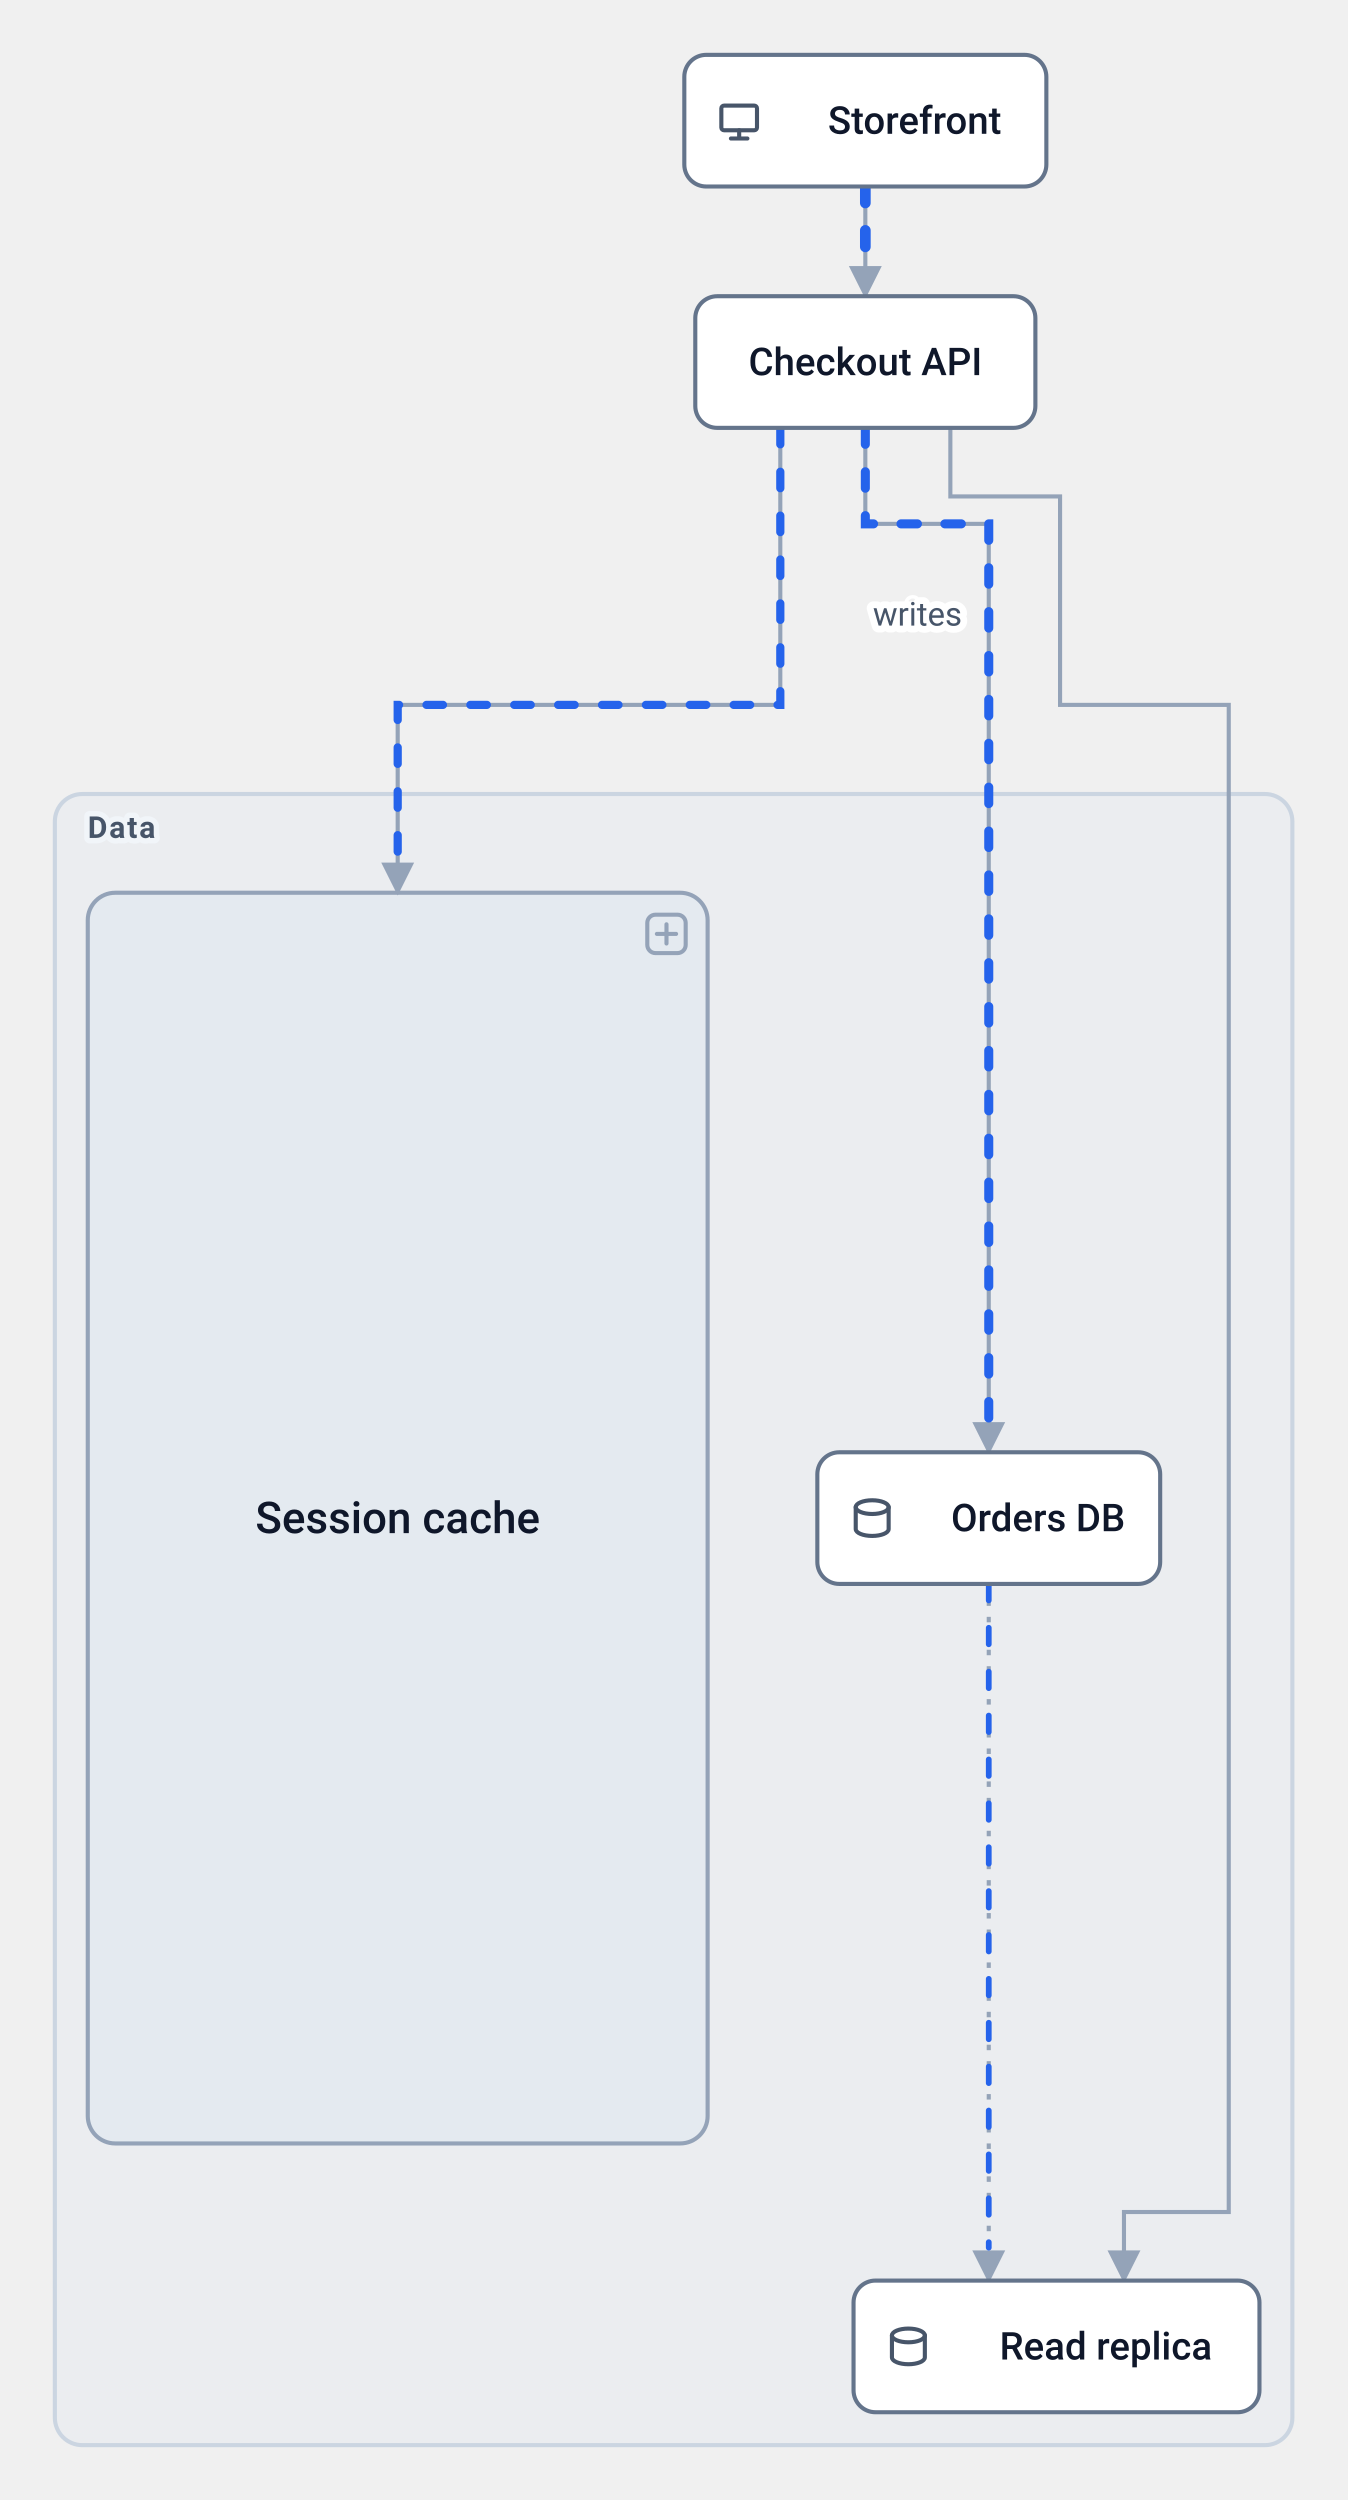
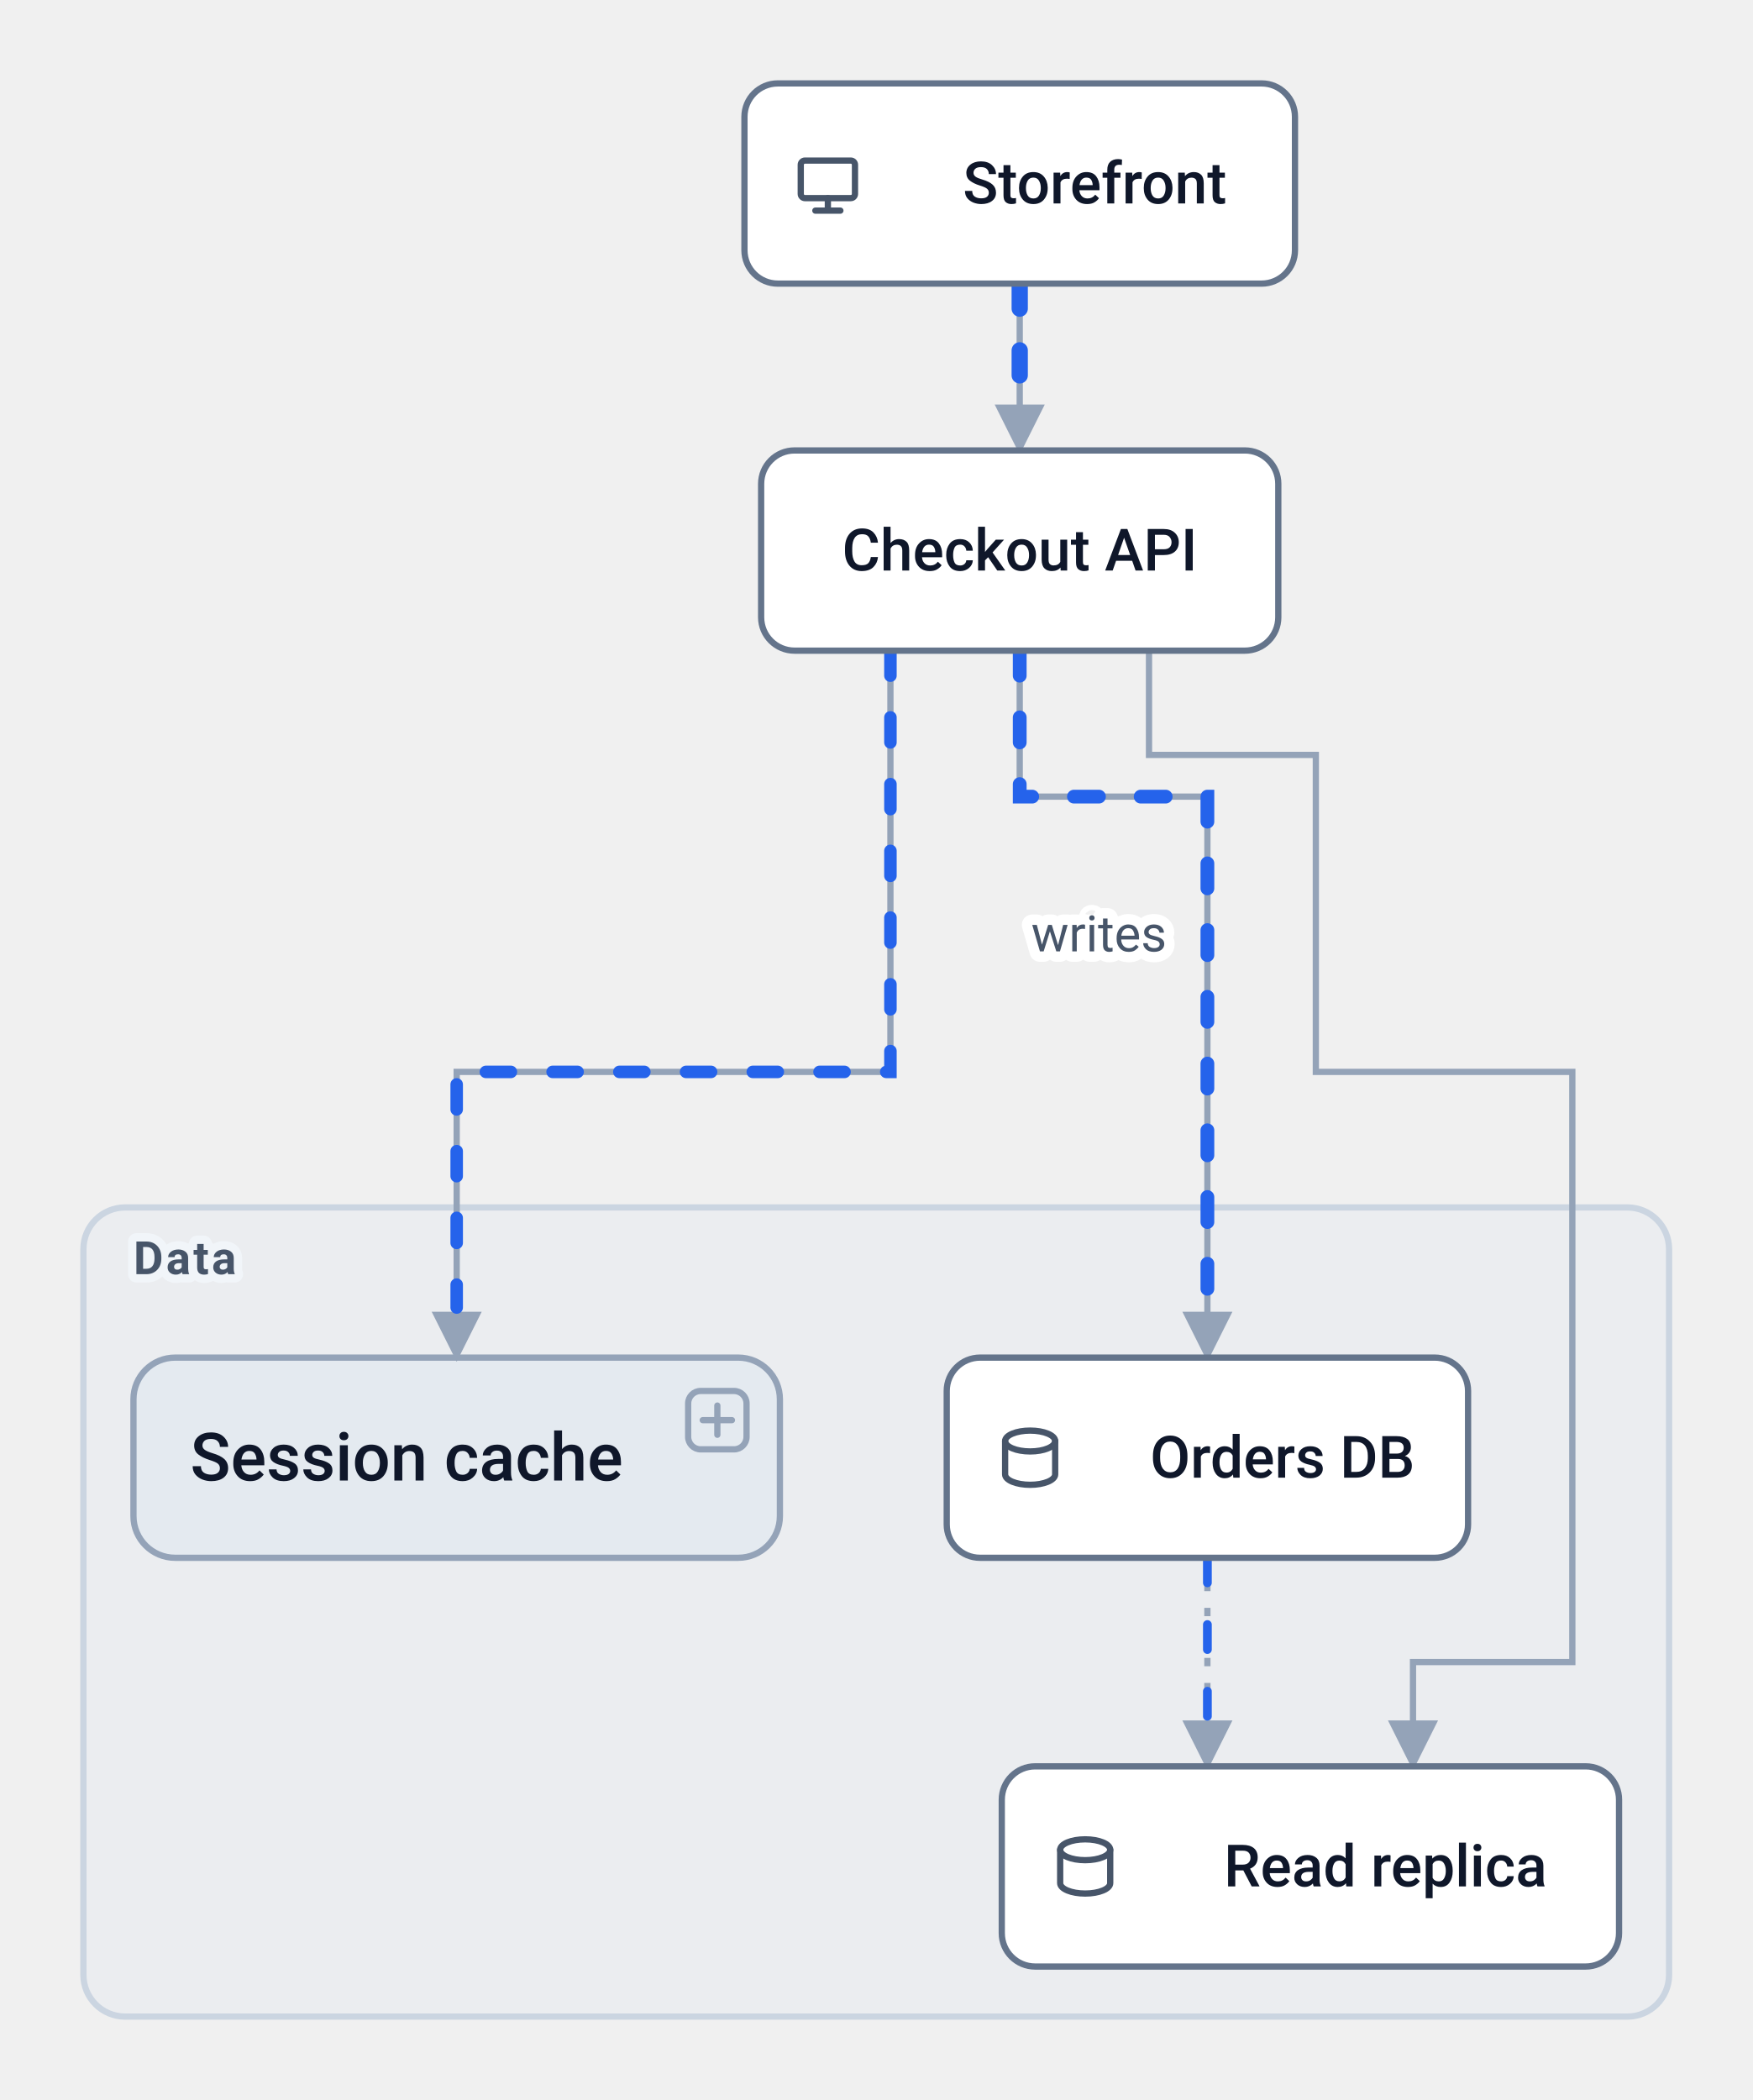
- <svg xmlns="http://www.w3.org/2000/svg" viewBox="0 0 491.2 911.5" width="491.2" height="911.5" data-orrery="1">
+ <svg xmlns="http://www.w3.org/2000/svg" viewBox="0 0 420.2 503.5" width="420.2" height="503.5" data-orrery="1">
  <style>.group-box{fill:#e2e8f0;fill-opacity:.35;stroke:#cbd5e1;stroke-width:1.5}
.group-label{font:600 11px system-ui,-apple-system,"Segoe UI",Roboto,sans-serif;fill:#475569;letter-spacing:.06em;text-transform:uppercase;paint-order:stroke;stroke:#f1f5f9;stroke-width:4px;stroke-linejoin:round}
- [data-lod="detail"]{opacity:0}
.group[data-collapsed] .group-box{fill-opacity:.7}
.summary-label{font:500 16px system-ui,-apple-system,"Segoe UI",Roboto,sans-serif;fill:#0f172a;text-anchor:middle;dominant-baseline:central}
.summary-open{fill:none;stroke:#94a3b8;stroke-width:1.5;stroke-linecap:round}
.node-box{fill:#ffffff;stroke:#64748b;stroke-width:1.5}
.node-label{font:500 14px system-ui,-apple-system,"Segoe UI",Roboto,sans-serif;fill:#0f172a;text-anchor:middle;dominant-baseline:central}
.node-tech{font:11px system-ui,-apple-system,"Segoe UI",Roboto,sans-serif;fill:#64748b;text-anchor:middle;dominant-baseline:central}
.replicas rect{fill:#ffffff;stroke:#94a3b8;stroke-width:1.5}
.badge{font:600 11px system-ui,-apple-system,"Segoe UI",Roboto,sans-serif;fill:#475569;text-anchor:end;dominant-baseline:central}
.node[data-ghost]{opacity:.5}.node[data-ghost] .node-box{stroke-dasharray:3 3}.node[data-ghost] .node-label{font-style:italic}
.glyph{fill:none;stroke:#475569;stroke-width:1.5;stroke-linejoin:round;stroke-linecap:round}
.glyph-text{font:600 13px system-ui,-apple-system,"Segoe UI",Roboto,sans-serif;fill:#475569;text-anchor:middle;dominant-baseline:central}
.edge{fill:none;stroke:#94a3b8;stroke-width:1.5}
.flow{fill:none;stroke:#2563eb;stroke-linecap:round;stroke-dasharray:6 10;animation:orrery-flow 1s linear infinite}
.edge-label{font:12px system-ui,-apple-system,"Segoe UI",Roboto,sans-serif;fill:#475569;text-anchor:middle;dominant-baseline:central;paint-order:stroke;stroke:#ffffff;stroke-width:5px;stroke-linejoin:round}
.legend text{font:12px system-ui,-apple-system,"Segoe UI",Roboto,sans-serif;fill:#475569;dominant-baseline:central}.legend .legend-name{font-weight:600;fill:#0f172a}
.step-note{font:500 12px system-ui,-apple-system,"Segoe UI",Roboto,sans-serif;fill:#475569;dominant-baseline:central}
@keyframes orrery-flow{to{stroke-dashoffset:-16}}
@keyframes orrery-pulse{0%{stroke-opacity:1}50%{stroke-opacity:0.4}100%{stroke-opacity:1}}
.kind-external .node-box{stroke-dasharray:5 4;fill:#f8fafc}
.gk-region .group-box{stroke-dasharray:8 6}
.gk-zone .group-box{stroke-dasharray:3 5}
.gk-cluster .group-box{stroke:#94a3b8}
.gk-boundary .group-box{stroke:#dc2626;fill-opacity:0;stroke-dasharray:8 6}
.edge-async{stroke-dasharray:6 5}
.edge-replication{stroke-dasharray:2 4}
.edge-dataflow{stroke-width:3}
.st-degraded .node-box{stroke:#d97706;stroke-width:2;fill:#fffbeb}
.st-degraded .group-box{stroke:#d97706;stroke-width:2;fill:#fffbeb}
.st-degraded .node-label{fill:#92400e}
.st-degraded .group-label{fill:#92400e}
.st-failed .node-box{stroke:#dc2626;stroke-width:2;fill:#fef2f2;animation:orrery-pulse 1.2s linear infinite}
.st-failed .group-box{stroke:#dc2626;stroke-width:2;fill:#fef2f2;animation:orrery-pulse 1.2s linear infinite}
.st-failed .node-label{fill:#991b1b}
.st-failed .group-label{fill:#991b1b}
.st-off .node-box{stroke-dasharray:4 4}
.st-off .group-box{stroke-dasharray:4 4}
.st-off{opacity:0.45}</style>
  <defs>
    <marker id="arrow" viewBox="0 0 12 12" refX="11" refY="6" markerWidth="12" markerHeight="12" markerUnits="userSpaceOnUse" orient="auto">
      <path d="M0 0L12 6L0 12z" fill="#94a3b8" />
    </marker>
    <marker id="arrow-start" viewBox="0 0 12 12" refX="1" refY="6" markerWidth="12" markerHeight="12" markerUnits="userSpaceOnUse" orient="auto">
      <path d="M12 0L0 6L12 12z" fill="#94a3b8" />
    </marker>
  </defs>
  <g class="scene">
-     <g class="view" data-view="overview" data-title="Overview" data-size="491.2 911.5">
+     <g class="view" data-view="overview" data-open="" data-title="Overview" data-size="420.2 503.5">
      <g class="groups">
-         <g class="group gk-tier st-on" data-group="data" data-bbox="20 289.5 451.2 602" data-state="on">
-           <rect class="group-box" x="20" y="289.5" width="451.2" height="602" rx="10" />
-           <text class="group-label" x="32" y="305.5">Data</text>
+         <g class="group gk-tier st-on" data-group="data" data-bbox="20 289.5 380.2 194" data-state="on" transform="translate(20 289.5)">
+           <rect class="group-box" width="380.2" height="194" rx="10" />
+           <text class="group-label" x="12" y="16">Data</text>
        </g>
-         <g class="group gk-cluster st-on" data-group="sessions" data-bbox="32 325.5 226 456" data-state="on" data-collapsed="0">
-           <rect class="group-box" x="32" y="325.5" width="226" height="456" rx="10" />
-           <text class="group-label" data-lod="detail" data-for="sessions" x="44" y="341.5">Session cache</text>
-           <g class="lod-summary" data-lod="summary" data-for="sessions">
-             <text class="summary-label" x="145" y="553.5">Session cache</text>
-             <g class="summary-open" transform="translate(236 333.5)">
-               <rect width="14" height="14" rx="3" />
-               <path d="M7 3.5v7M3.5 7h7" />
-             </g>
-           </g>
-         </g>
-         <g class="group gk-cluster st-on" data-group="cache-a" data-bbox="44 361.5 202 184" data-state="on" data-collapsed="2" data-lod="detail" data-for="sessions">
-           <rect class="group-box" x="44" y="361.5" width="202" height="184" rx="10" />
-           <text class="group-label" data-lod="detail" data-for="cache-a" x="56" y="377.5">Node A</text>
-           <g class="lod-summary" data-lod="summary" data-for="cache-a">
-             <text class="summary-label" x="145" y="453.5">Node A</text>
-             <g class="summary-open" transform="translate(224 369.5)">
-               <rect width="14" height="14" rx="3" />
-               <path d="M7 3.5v7M3.5 7h7" />
-             </g>
-           </g>
-         </g>
-         <g class="group gk-cluster st-on" data-group="cache-b" data-bbox="44 585.5 202 184" data-state="on" data-collapsed="2" data-lod="detail" data-for="sessions">
-           <rect class="group-box" x="44" y="585.5" width="202" height="184" rx="10" />
-           <text class="group-label" data-lod="detail" data-for="cache-b" x="56" y="601.5">Node B</text>
-           <g class="lod-summary" data-lod="summary" data-for="cache-b">
-             <text class="summary-label" x="145" y="677.5">Node B</text>
-             <g class="summary-open" transform="translate(224 593.5)">
+         <g class="group gk-cluster st-on" data-group="sessions" data-bbox="32 325.5 155 48" data-state="on" data-collapsed="4" transform="translate(32 325.5)">
+           <rect class="group-box" width="155" height="48" rx="10" />
+           <g class="lod-summary">
+             <text class="summary-label" x="65.5" y="24">Session cache</text>
+             <g class="summary-open" transform="translate(133 8)">
              <rect width="14" height="14" rx="3" />
              <path d="M7 3.5v7M3.5 7h7" />
            </g>
          </g>
        </g>
      </g>
      <g class="edges">
-         <path class="edge edge-sync" data-edge="web-&gt;api" data-kind="sync" d="M315.5 68 L315.5 108" marker-end="url(#arrow)" />
-         <path class="flow" data-flow="web-&gt;api" data-load="0.8" d="M315.5 68 L315.5 96" style="stroke-width:3.9;animation-duration:1s" />
-         <path class="edge edge-sync" data-edge="api-&gt;db" data-kind="sync" d="M315.5 156 L315.5 191 L360.5 191 L360.5 529.5" marker-end="url(#arrow)" />
-         <path class="flow" data-flow="api-&gt;db" data-load="0.6" d="M315.5 156 L315.5 191 L360.5 191 L360.5 517.5" style="stroke-width:3.3;animation-duration:1.5s" />
-         <text class="edge-label" x="334.5" y="224">writes</text>
-         <path class="edge edge-sync" data-edge="failover" data-kind="sync" d="M346.5 156 L346.5 181 L386.5 181 L386.5 257 L448 257 L448 806.5 L409.8 806.5 L409.8 831.5" marker-end="url(#arrow)" />
-         <path class="flow" data-flow="failover" data-load="0" d="M346.5 156 L346.5 181 L386.5 181 L386.5 257 L448 257 L448 806.5 L409.8 806.5 L409.8 819.5" style="stroke-width:1.5;animation:none;opacity:0" />
-         <path class="edge edge-replication" data-edge="db-&gt;replica" data-kind="replication" d="M360.5 577.5 L360.5 831.5" marker-end="url(#arrow)" />
-         <path class="flow" data-flow="db-&gt;replica" data-load="0.2" d="M360.5 577.5 L360.5 819.5" style="stroke-width:2.1;animation-duration:2.5s" />
-         <path class="edge edge-sync" data-edge="api-&gt;sessions" data-kind="sync" d="M284.5 156 L284.5 257 L145 257 L145 325.5" marker-end="url(#arrow)" />
-         <path class="flow" data-flow="api-&gt;sessions" data-load="0.5" d="M284.5 156 L284.5 257 L145 257 L145 313.5" style="stroke-width:3;animation-duration:1.8s" />
-         <g class="lod" data-lod="detail" data-for="cache-a">
-           <path class="edge edge-dataflow" data-edge="redis-a-&gt;aof-a" data-kind="dataflow" d="M145 445.5 L145 485.5" marker-end="url(#arrow)" />
-           <path class="flow" data-flow="redis-a-&gt;aof-a" data-load="0.3" d="M145 445.5 L145 473.5" style="stroke-width:2.4;animation-duration:2.3s" />
-         </g>
-         <g class="lod" data-lod="detail" data-for="cache-b">
-           <path class="edge edge-dataflow" data-edge="redis-b-&gt;aof-b" data-kind="dataflow" d="M145 669.5 L145 709.5" marker-end="url(#arrow)" />
-           <path class="flow" data-flow="redis-b-&gt;aof-b" data-load="0.3" d="M145 669.5 L145 697.5" style="stroke-width:2.4;animation-duration:2.3s" />
-         </g>
-         <g class="lod" data-lod="detail" data-for="sessions">
-           <path class="edge edge-replication" data-edge="cache-a-&gt;cache-b" data-kind="replication" d="M145 545.5 L145 585.5" marker-end="url(#arrow)" />
-           <path class="flow" data-flow="cache-a-&gt;cache-b" data-load="0.2" d="M145 545.5 L145 573.5" style="stroke-width:2.1;animation-duration:2.5s" />
-         </g>
+         <path class="edge edge-sync" data-edge="web-&gt;api" data-kind="sync" d="M244.5 68 L244.5 108" marker-end="url(#arrow)" />
+         <path class="flow" data-flow="web-&gt;api" data-load="0.8" d="M244.5 68 L244.5 96" style="stroke-width:3.9;animation-duration:1s" />
+         <path class="edge edge-sync" data-edge="api-&gt;db" data-kind="sync" d="M244.5 156 L244.5 191 L289.5 191 L289.5 325.5" marker-end="url(#arrow)" />
+         <path class="flow" data-flow="api-&gt;db" data-load="0.6" d="M244.5 156 L244.5 191 L289.5 191 L289.5 313.5" style="stroke-width:3.3;animation-duration:1.5s" />
+         <text class="edge-label" x="263.5" y="224">writes</text>
+         <path class="edge edge-sync" data-edge="failover" data-kind="sync" d="M275.5 156 L275.5 181 L315.5 181 L315.5 257 L377 257 L377 398.5 L338.8 398.5 L338.8 423.5" marker-end="url(#arrow)" />
+         <path class="flow" data-flow="failover" data-load="0" d="M275.5 156 L275.5 181 L315.5 181 L315.5 257 L377 257 L377 398.5 L338.8 398.5 L338.8 411.5" style="stroke-width:1.5;animation:none;opacity:0" />
+         <path class="edge edge-replication" data-edge="db-&gt;replica" data-kind="replication" d="M289.5 373.5 L289.5 423.5" marker-end="url(#arrow)" />
+         <path class="flow" data-flow="db-&gt;replica" data-load="0.2" d="M289.5 373.5 L289.5 411.5" style="stroke-width:2.1;animation-duration:2.5s" />
+         <path class="edge edge-sync" data-edge="api-&gt;sessions" data-kind="sync" d="M213.5 156 L213.5 257 L109.5 257 L109.5 325.5" marker-end="url(#arrow)" />
+         <path class="flow" data-flow="api-&gt;sessions" data-load="0.5" d="M213.5 156 L213.5 257 L109.5 257 L109.5 313.5" style="stroke-width:3;animation-duration:1.8s" />
      </g>
      <g class="nodes">
-         <g class="node kind-client st-on" data-node="web" data-kind="client" data-state="on" data-bbox="249.5 20 132 48" transform="translate(249.5 20)">
+         <g class="node kind-client st-on" data-node="web" data-kind="client" data-state="on" data-bbox="178.5 20 132 48" transform="translate(178.5 20)">
          <rect class="node-box" width="132" height="48" rx="8" />
          <g class="glyph" transform="translate(12 16)">
            <rect x="1.5" y="2.5" width="13" height="9" rx="1" />
            <path d="M5 14.5h6M8 11.5v3" />
          </g>
          <text class="node-label" x="84" y="24">Storefront</text>
        </g>
-         <g class="node kind-service st-on" data-node="api" data-kind="service" data-state="on" data-bbox="253.5 108 124 48" transform="translate(253.5 108)">
+         <g class="node kind-service st-on" data-node="api" data-kind="service" data-state="on" data-bbox="182.5 108 124 48" transform="translate(182.5 108)">
          <rect class="node-box" width="124" height="48" rx="8" />
          <text class="node-label" x="62" y="24">Checkout API</text>
        </g>
-         <g class="node kind-database st-on" data-node="db" data-kind="database" data-state="on" data-bbox="298 529.5 125 48" transform="translate(298 529.5)">
+         <g class="node kind-database st-on" data-node="db" data-kind="database" data-state="on" data-bbox="227 325.5 125 48" transform="translate(227 325.5)">
          <rect class="node-box" width="125" height="48" rx="8" />
          <g class="glyph" transform="translate(12 16)">
            <ellipse cx="8" cy="4" rx="6" ry="2.5" />
            <path d="M2 4v8c0 1.4 2.7 2.5 6 2.5s6-1.1 6-2.5V4" />
          </g>
          <text class="node-label" x="80.5" y="24">Orders DB</text>
        </g>
-         <g class="node kind-database st-on" data-node="replica" data-kind="database" data-state="on" data-bbox="311.2 831.5 148 48" transform="translate(311.2 831.5)">
+         <g class="node kind-database st-on" data-node="replica" data-kind="database" data-state="on" data-bbox="240.2 423.5 148 48" transform="translate(240.2 423.5)">
          <rect class="node-box" width="148" height="48" rx="8" />
          <g class="glyph" transform="translate(12 16)">
            <ellipse cx="8" cy="4" rx="6" ry="2.5" />
            <path d="M2 4v8c0 1.4 2.7 2.5 6 2.5s6-1.1 6-2.5V4" />
          </g>
          <text class="node-label" x="92" y="24">Read replica</text>
        </g>
-         <g class="node kind-cache st-on" data-node="redis-a" data-kind="cache" data-state="on" data-lod="detail" data-for="cache-a" data-bbox="98 397.5 94 48" transform="translate(98 397.5)">
-           <rect class="node-box" width="94" height="48" rx="8" />
-           <g class="glyph" transform="translate(12 16)">
-             <path d="M9 1.5L3 9h4.5l-1 5.5L13 7H8.5z" />
-           </g>
-           <text class="node-label" x="65" y="24">Redis</text>
-         </g>
-         <g class="node kind-storage st-on" data-node="aof-a" data-kind="storage" data-state="on" data-lod="detail" data-for="cache-a" data-bbox="56 485.5 178 48" transform="translate(56 485.5)">
-           <rect class="node-box" width="178" height="48" rx="8" />
-           <g class="glyph" transform="translate(12 16)">
-             <path d="M2 3.5h12l-1.5 10.5h-9z" />
-             <path d="M2 3.5c0 1.2 2.7 2 6 2s6-.8 6-2" />
-           </g>
-           <text class="node-label" x="107" y="24">Append-only file</text>
-         </g>
-         <g class="node kind-cache st-on" data-node="redis-b" data-kind="cache" data-state="on" data-lod="detail" data-for="cache-b" data-bbox="98 621.5 94 48" transform="translate(98 621.5)">
-           <rect class="node-box" width="94" height="48" rx="8" />
-           <g class="glyph" transform="translate(12 16)">
-             <path d="M9 1.5L3 9h4.5l-1 5.5L13 7H8.5z" />
-           </g>
-           <text class="node-label" x="65" y="24">Redis</text>
-         </g>
-         <g class="node kind-storage st-on" data-node="aof-b" data-kind="storage" data-state="on" data-lod="detail" data-for="cache-b" data-bbox="56 709.5 178 48" transform="translate(56 709.5)">
-           <rect class="node-box" width="178" height="48" rx="8" />
-           <g class="glyph" transform="translate(12 16)">
-             <path d="M2 3.5h12l-1.5 10.5h-9z" />
-             <path d="M2 3.5c0 1.2 2.7 2 6 2s6-.8 6-2" />
-           </g>
-           <text class="node-label" x="107" y="24">Append-only file</text>
-         </g>
      </g>
    </g>
  </g>
</svg>
